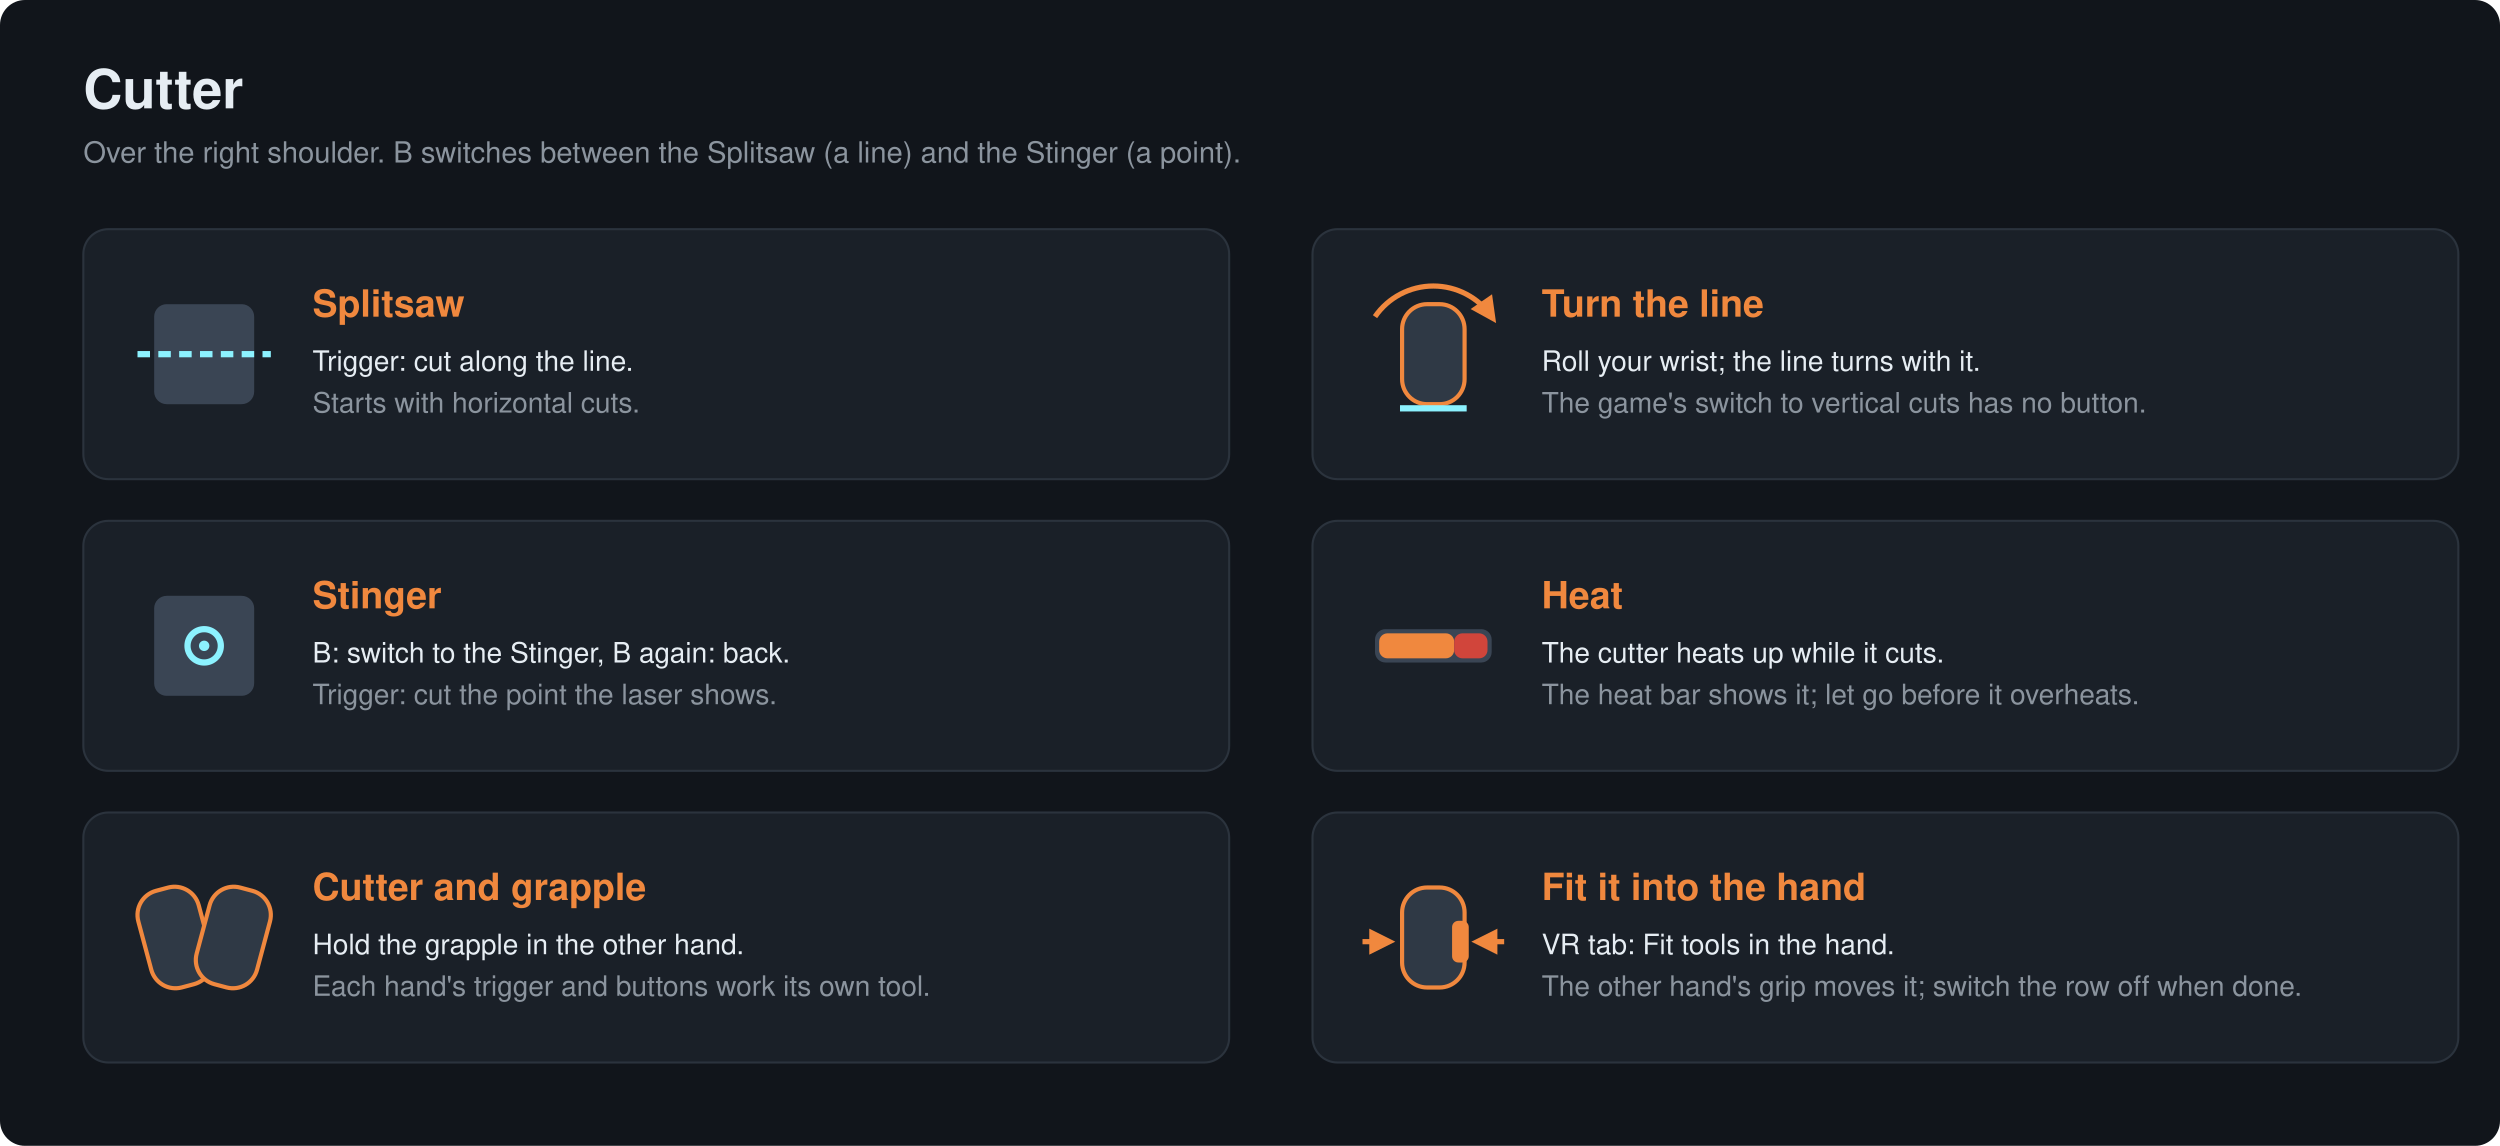
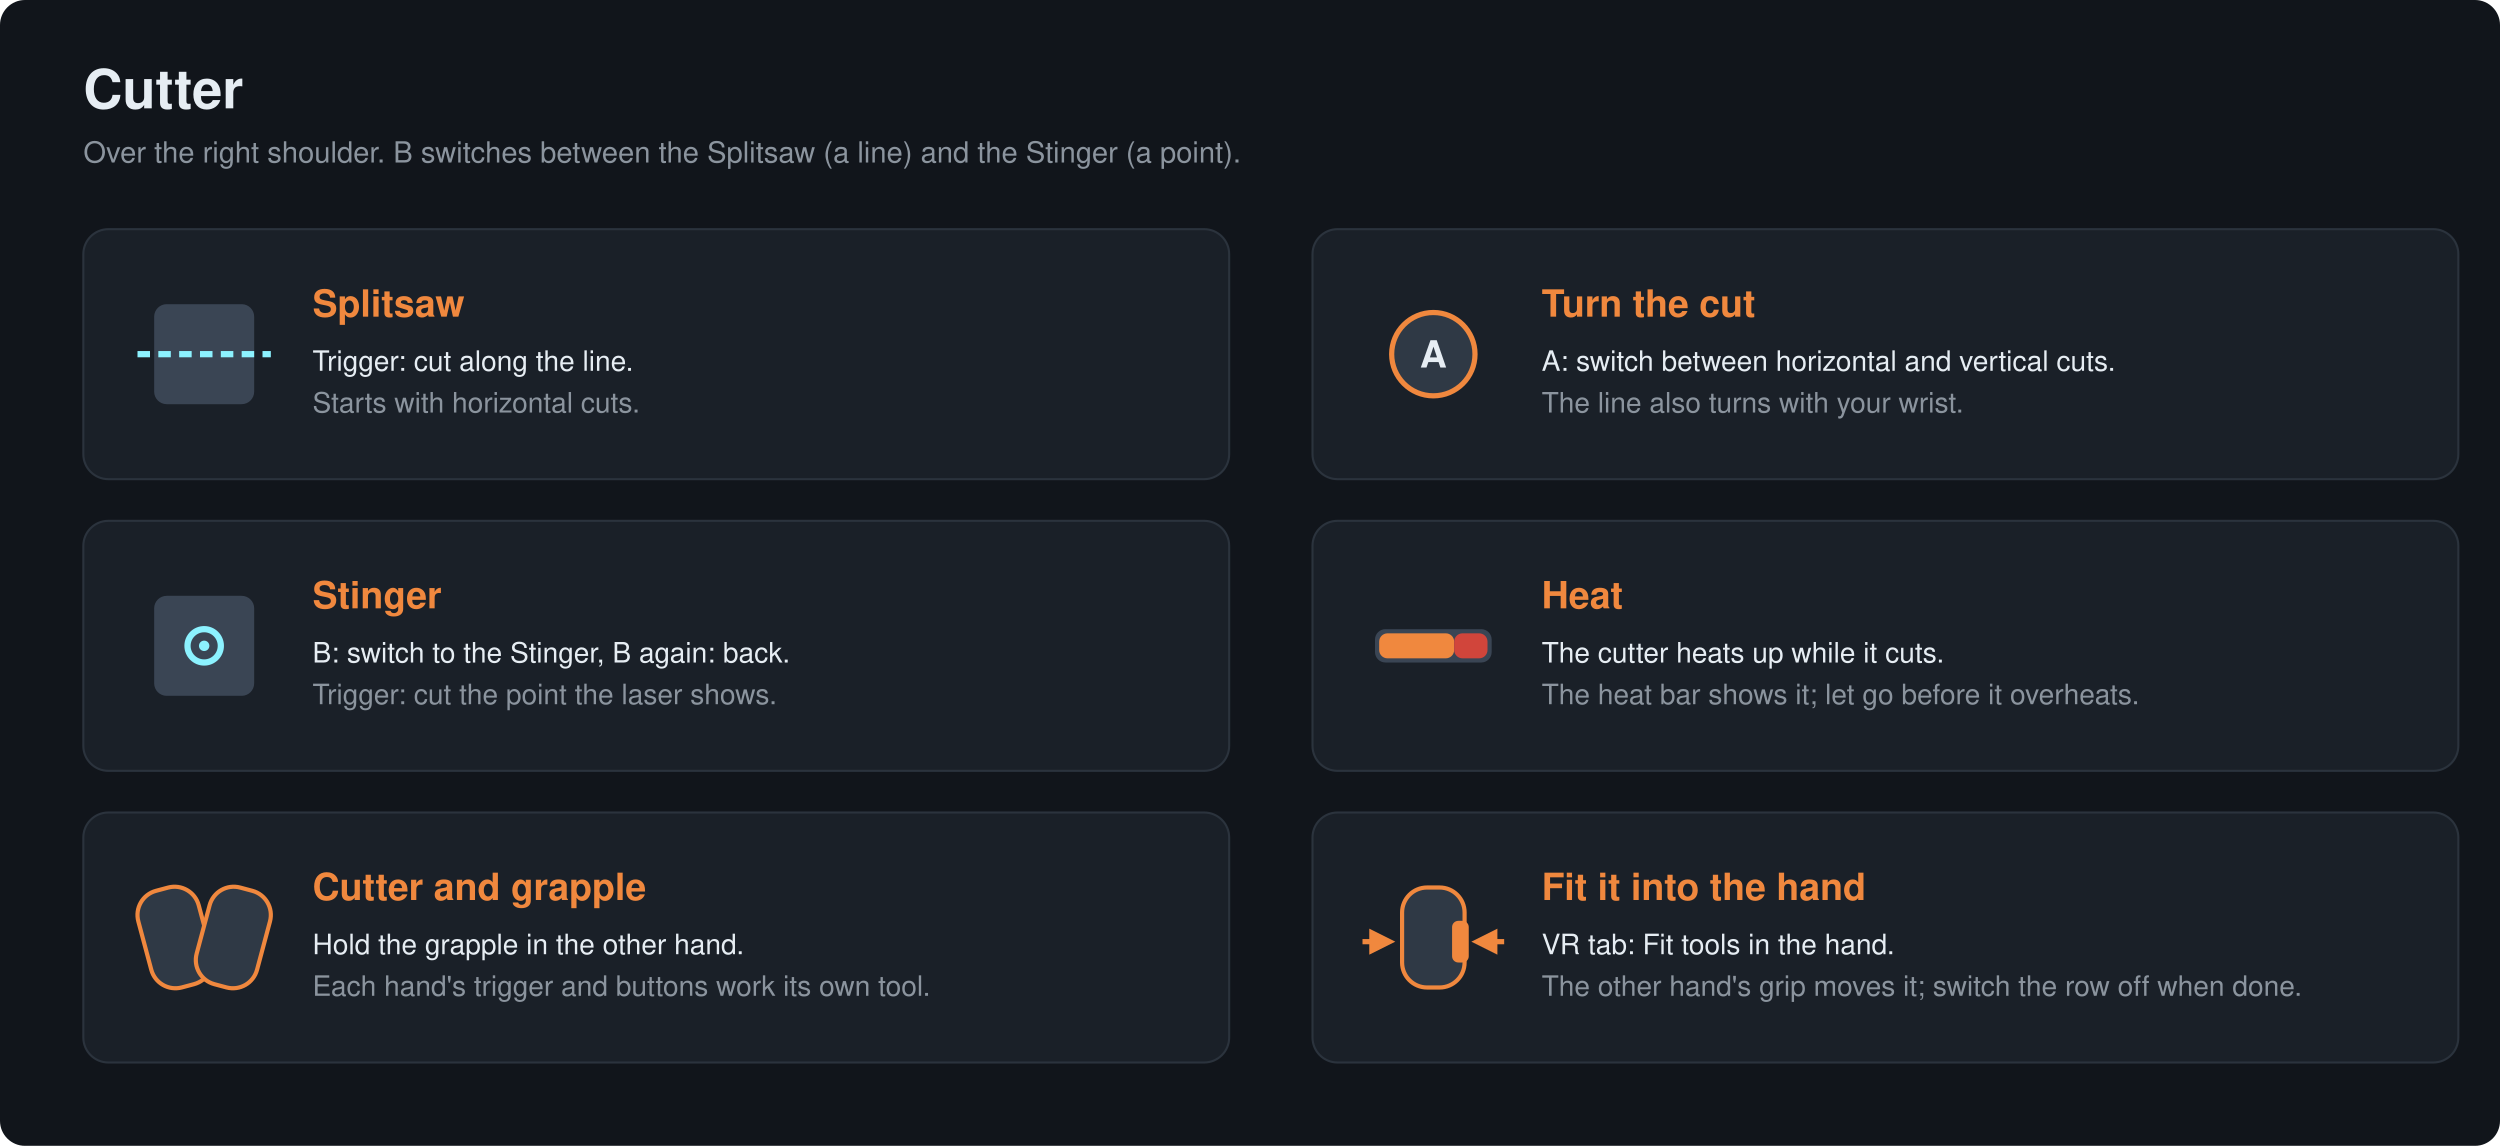
<svg xmlns="http://www.w3.org/2000/svg" width="1200" height="550" viewBox="0 0 1200 550" role="img" aria-label="ShipbreakerVR cutter">
  <rect width="1200" height="550" rx="12" fill="#11151b" />
  <defs>
    <marker id="ah" viewBox="0 0 10 10" refX="7" refY="5" markerWidth="5" markerHeight="5" orient="auto-start-reverse">
      <path d="M0 0 L10 5 L0 10 z" fill="#f0883e" />
    </marker>
  </defs>
  <text x="40" y="52" font-size="26" fill="#e6edf3" font-weight="bold" text-anchor="start" font-family="Segoe UI, Helvetica, Arial, sans-serif">Cutter</text>
  <text x="40" y="78" font-size="14" fill="#8b949e" font-weight="normal" text-anchor="start" font-family="Segoe UI, Helvetica, Arial, sans-serif">Over the right shoulder. B switches between the Splitsaw (a line) and the Stinger (a point).</text>
  <rect x="40" y="110" width="550" height="120" rx="12" fill="#1a2028" stroke="#2b333d" />
  <g transform="translate(60,132)">
    <rect x="14" y="14" width="48" height="48" rx="6" fill="#3a4554" />
    <path d="M6 38 H70" stroke="#8cf2ff" stroke-width="3" stroke-dasharray="6 4" />
  </g>
  <text x="150" y="152" font-size="18" fill="#f0883e" font-weight="bold" text-anchor="start" font-family="Segoe UI, Helvetica, Arial, sans-serif">Splitsaw</text>
  <text x="150" y="178" font-size="13.5" fill="#e6edf3" font-weight="normal" text-anchor="start" font-family="Segoe UI, Helvetica, Arial, sans-serif">Trigger: cut along the line.</text>
  <text x="150" y="198" font-size="13.5" fill="#8b949e" font-weight="normal" text-anchor="start" font-family="Segoe UI, Helvetica, Arial, sans-serif">Starts with horizontal cuts.</text>
  <rect x="630" y="110" width="550" height="120" rx="12" fill="#1a2028" stroke="#2b333d" />
  <g transform="translate(650,132)">
-     <rect x="23" y="14" width="30" height="48" rx="12" fill="#2f3945" stroke="#f0883e" stroke-width="2" transform="rotate(0 38 38)" />
-     <path d="M10 20 A34 34 0 0 1 66 20" stroke="#f0883e" stroke-width="2.5" fill="none" marker-end="url(#ah)" />
-     <path d="M22 64 H54" stroke="#8cf2ff" stroke-width="3" />
+     <circle cx="38" cy="38" r="20" fill="#2f3945" stroke="#f0883e" stroke-width="2.5" />
+     <text x="38" y="44.429" font-size="18" fill="#e6edf3" font-weight="bold" text-anchor="middle" font-family="Segoe UI, Helvetica, Arial, sans-serif">A</text>
  </g>
-   <text x="740" y="152" font-size="18" fill="#f0883e" font-weight="bold" text-anchor="start" font-family="Segoe UI, Helvetica, Arial, sans-serif">Turn the line</text>
-   <text x="740" y="178" font-size="13.5" fill="#e6edf3" font-weight="normal" text-anchor="start" font-family="Segoe UI, Helvetica, Arial, sans-serif">Roll your wrist; the line turns with it.</text>
-   <text x="740" y="198" font-size="13.5" fill="#8b949e" font-weight="normal" text-anchor="start" font-family="Segoe UI, Helvetica, Arial, sans-serif">The game's switch to vertical cuts has no button.</text>
+   <text x="740" y="152" font-size="18" fill="#f0883e" font-weight="bold" text-anchor="start" font-family="Segoe UI, Helvetica, Arial, sans-serif">Turn the cut</text>
+   <text x="740" y="178" font-size="13.5" fill="#e6edf3" font-weight="normal" text-anchor="start" font-family="Segoe UI, Helvetica, Arial, sans-serif">A: switch between horizontal and vertical cuts.</text>
+   <text x="740" y="198" font-size="13.5" fill="#8b949e" font-weight="normal" text-anchor="start" font-family="Segoe UI, Helvetica, Arial, sans-serif">The line also turns with your wrist.</text>
  <rect x="40" y="250" width="550" height="120" rx="12" fill="#1a2028" stroke="#2b333d" />
  <g transform="translate(60,272)">
    <rect x="14" y="14" width="48" height="48" rx="6" fill="#3a4554" />
    <circle cx="38" cy="38" r="8" fill="none" stroke="#8cf2ff" stroke-width="3" />
    <circle cx="38" cy="38" r="2.5" fill="#8cf2ff" />
  </g>
  <text x="150" y="292" font-size="18" fill="#f0883e" font-weight="bold" text-anchor="start" font-family="Segoe UI, Helvetica, Arial, sans-serif">Stinger</text>
  <text x="150" y="318" font-size="13.5" fill="#e6edf3" font-weight="normal" text-anchor="start" font-family="Segoe UI, Helvetica, Arial, sans-serif">B: switch to the Stinger, B again: back.</text>
  <text x="150" y="338" font-size="13.5" fill="#8b949e" font-weight="normal" text-anchor="start" font-family="Segoe UI, Helvetica, Arial, sans-serif">Trigger: cut the point the laser shows.</text>
  <rect x="630" y="250" width="550" height="120" rx="12" fill="#1a2028" stroke="#2b333d" />
  <g transform="translate(650,272)">
    <rect x="10" y="30" width="56" height="16" rx="5" fill="#3a4554" />
    <rect x="12" y="32" width="36" height="12" rx="4" fill="#f0883e" />
    <rect x="48" y="32" width="16" height="12" rx="4" fill="#d1453b" />
  </g>
  <text x="740" y="292" font-size="18" fill="#f0883e" font-weight="bold" text-anchor="start" font-family="Segoe UI, Helvetica, Arial, sans-serif">Heat</text>
  <text x="740" y="318" font-size="13.5" fill="#e6edf3" font-weight="normal" text-anchor="start" font-family="Segoe UI, Helvetica, Arial, sans-serif">The cutter heats up while it cuts.</text>
  <text x="740" y="338" font-size="13.5" fill="#8b949e" font-weight="normal" text-anchor="start" font-family="Segoe UI, Helvetica, Arial, sans-serif">The heat bar shows it; let go before it overheats.</text>
  <rect x="40" y="390" width="550" height="120" rx="12" fill="#1a2028" stroke="#2b333d" />
  <g transform="translate(60,412)">
    <rect x="9" y="14" width="30" height="48" rx="12" fill="#2f3945" stroke="#f0883e" stroke-width="2" transform="rotate(-15 24 38)" />
    <rect x="37" y="14" width="30" height="48" rx="12" fill="#2f3945" stroke="#f0883e" stroke-width="2" transform="rotate(15 52 38)" />
  </g>
  <text x="150" y="432" font-size="18" fill="#f0883e" font-weight="bold" text-anchor="start" font-family="Segoe UI, Helvetica, Arial, sans-serif">Cutter and grapple</text>
  <text x="150" y="458" font-size="13.5" fill="#e6edf3" font-weight="normal" text-anchor="start" font-family="Segoe UI, Helvetica, Arial, sans-serif">Hold the grapple in the other hand.</text>
  <text x="150" y="478" font-size="13.5" fill="#8b949e" font-weight="normal" text-anchor="start" font-family="Segoe UI, Helvetica, Arial, sans-serif">Each hand's trigger and buttons work its own tool.</text>
  <rect x="630" y="390" width="550" height="120" rx="12" fill="#1a2028" stroke="#2b333d" />
  <g transform="translate(650,412)">
    <rect x="23" y="14" width="30" height="48" rx="12" fill="#2f3945" stroke="#f0883e" stroke-width="2" transform="rotate(0 38 38)" />
    <rect x="47" y="30" width="8" height="20" rx="3" fill="#f0883e" />
    <path d="M72 40 H60" stroke="#f0883e" stroke-width="2.5" fill="none" marker-end="url(#ah)" />
    <path d="M4 40 H16" stroke="#f0883e" stroke-width="2.5" fill="none" marker-end="url(#ah)" />
  </g>
  <text x="740" y="432" font-size="18" fill="#f0883e" font-weight="bold" text-anchor="start" font-family="Segoe UI, Helvetica, Arial, sans-serif">Fit it into the hand</text>
  <text x="740" y="458" font-size="13.5" fill="#e6edf3" font-weight="normal" text-anchor="start" font-family="Segoe UI, Helvetica, Arial, sans-serif">VR tab: Fit tools in the hand.</text>
  <text x="740" y="478" font-size="13.5" fill="#8b949e" font-weight="normal" text-anchor="start" font-family="Segoe UI, Helvetica, Arial, sans-serif">The other hand's grip moves it; switch the row off when done.</text>
</svg>
